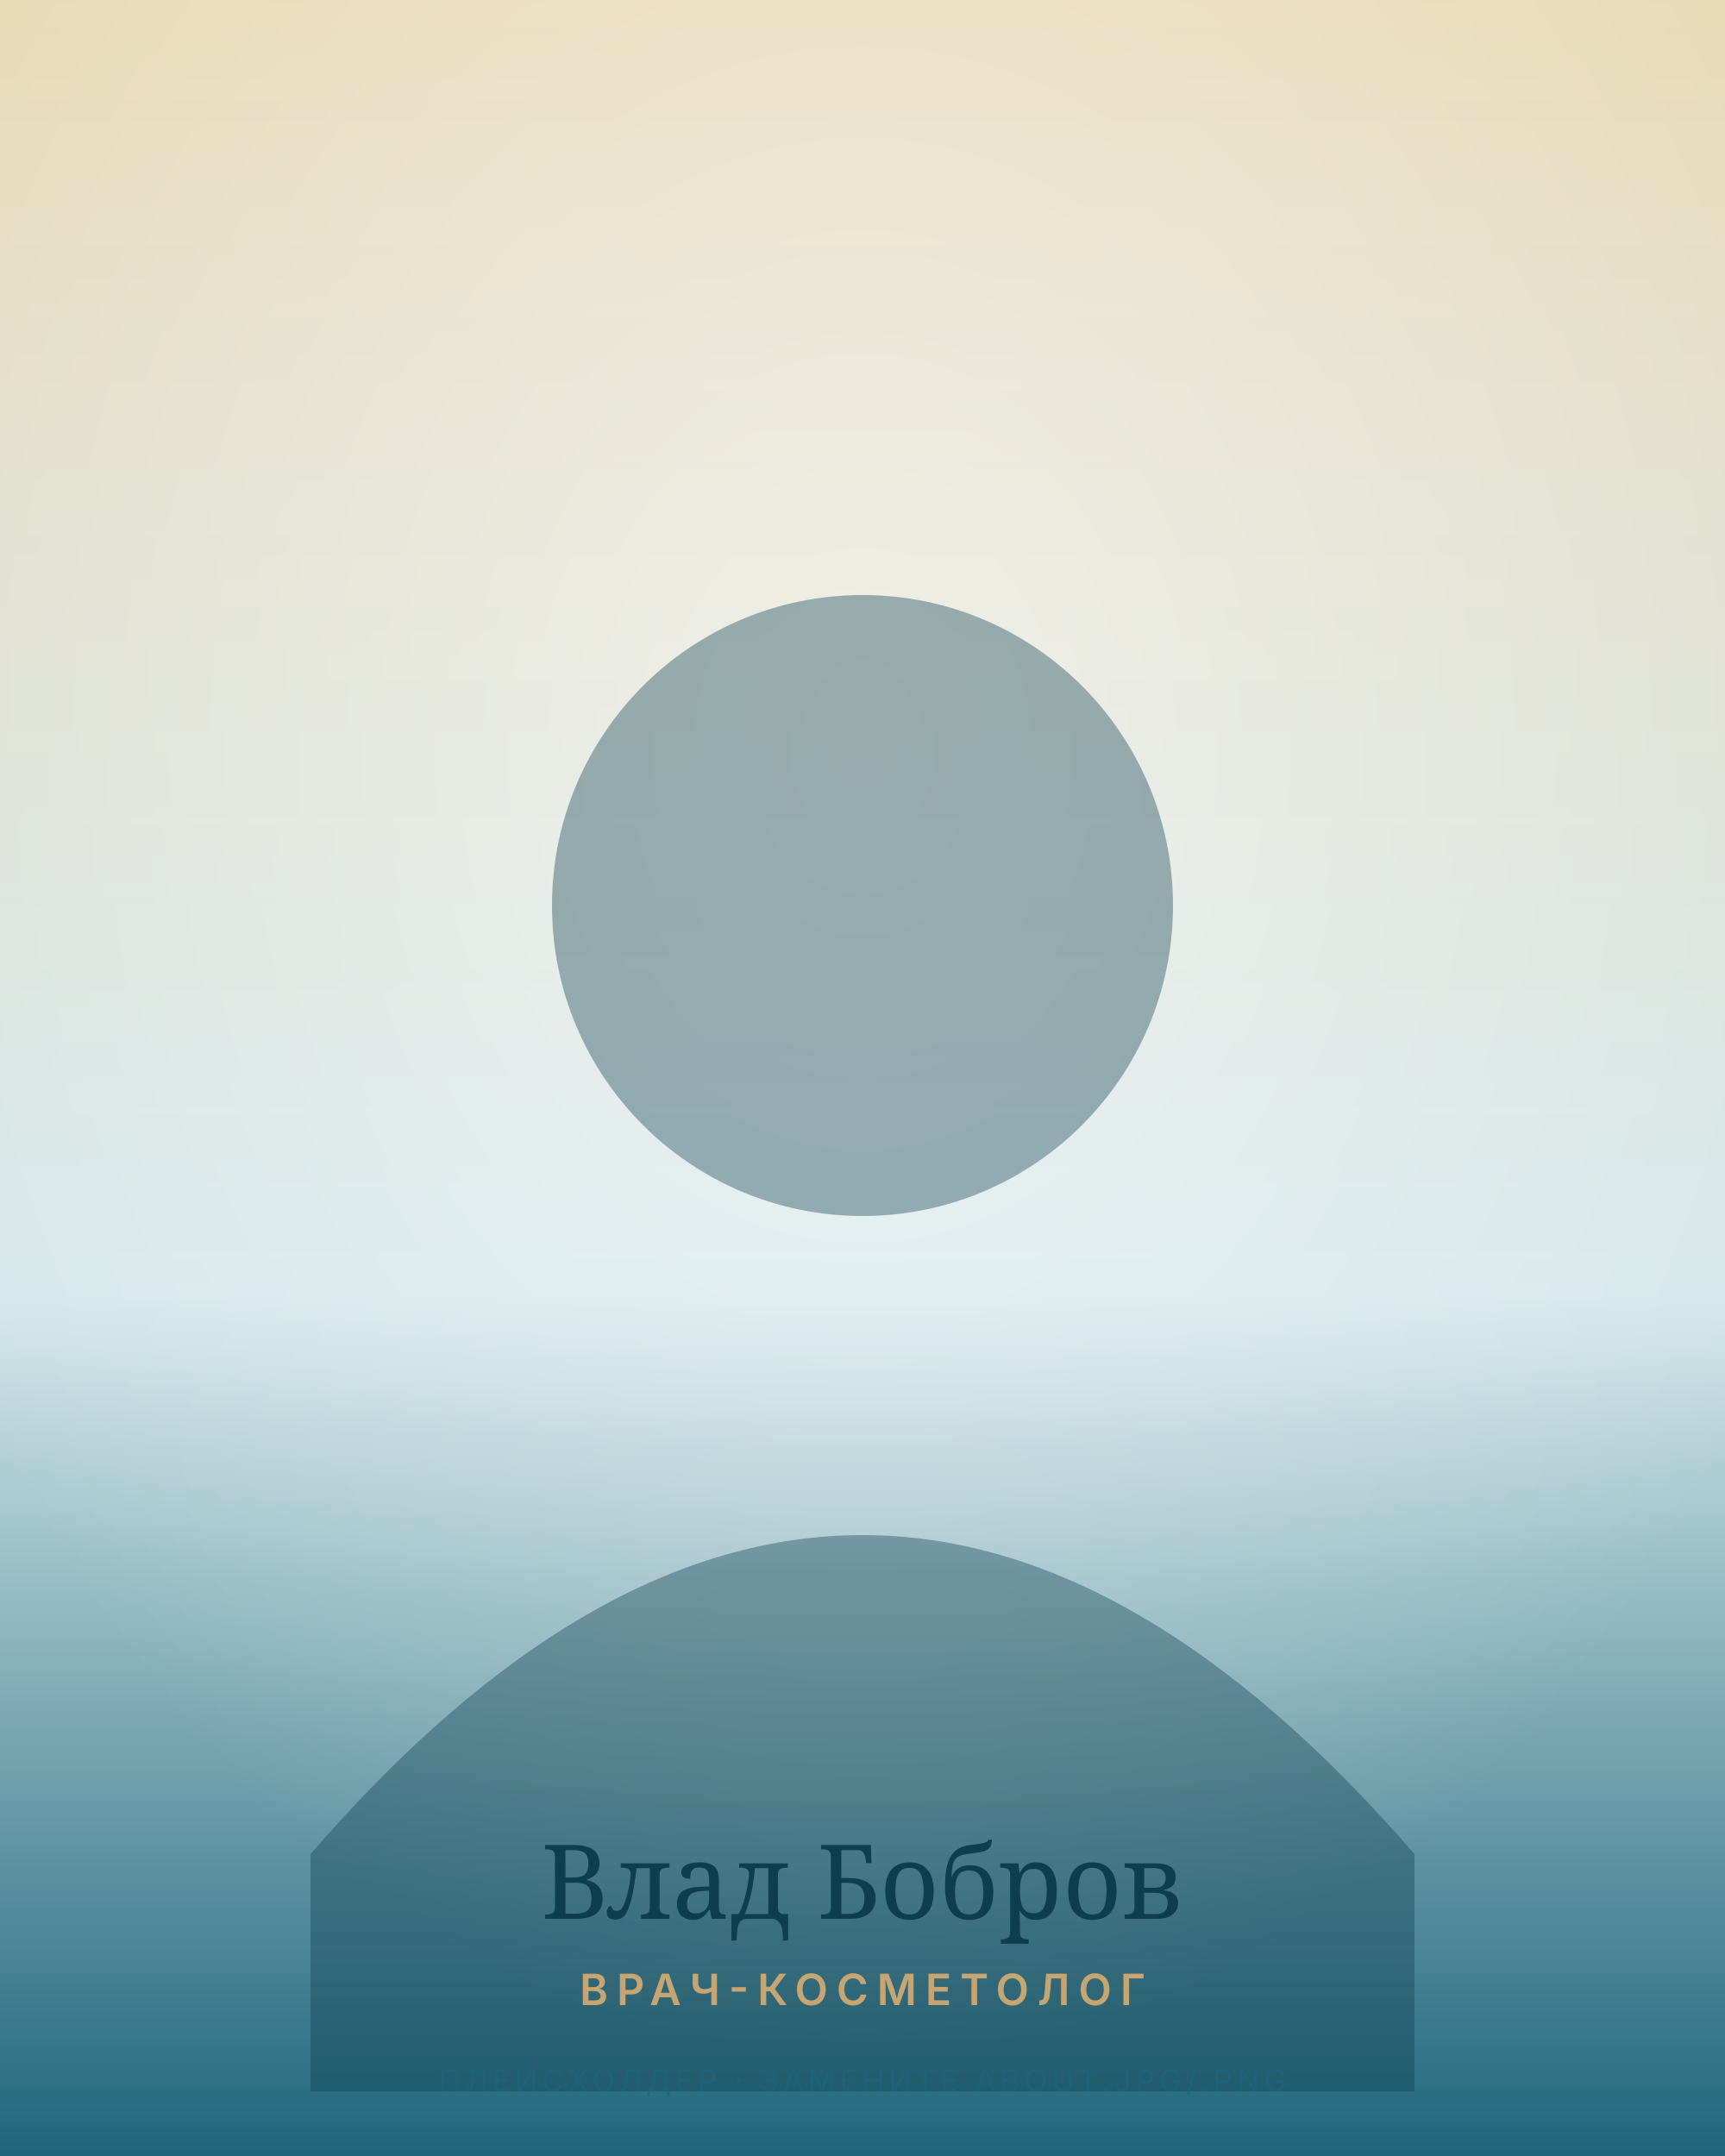
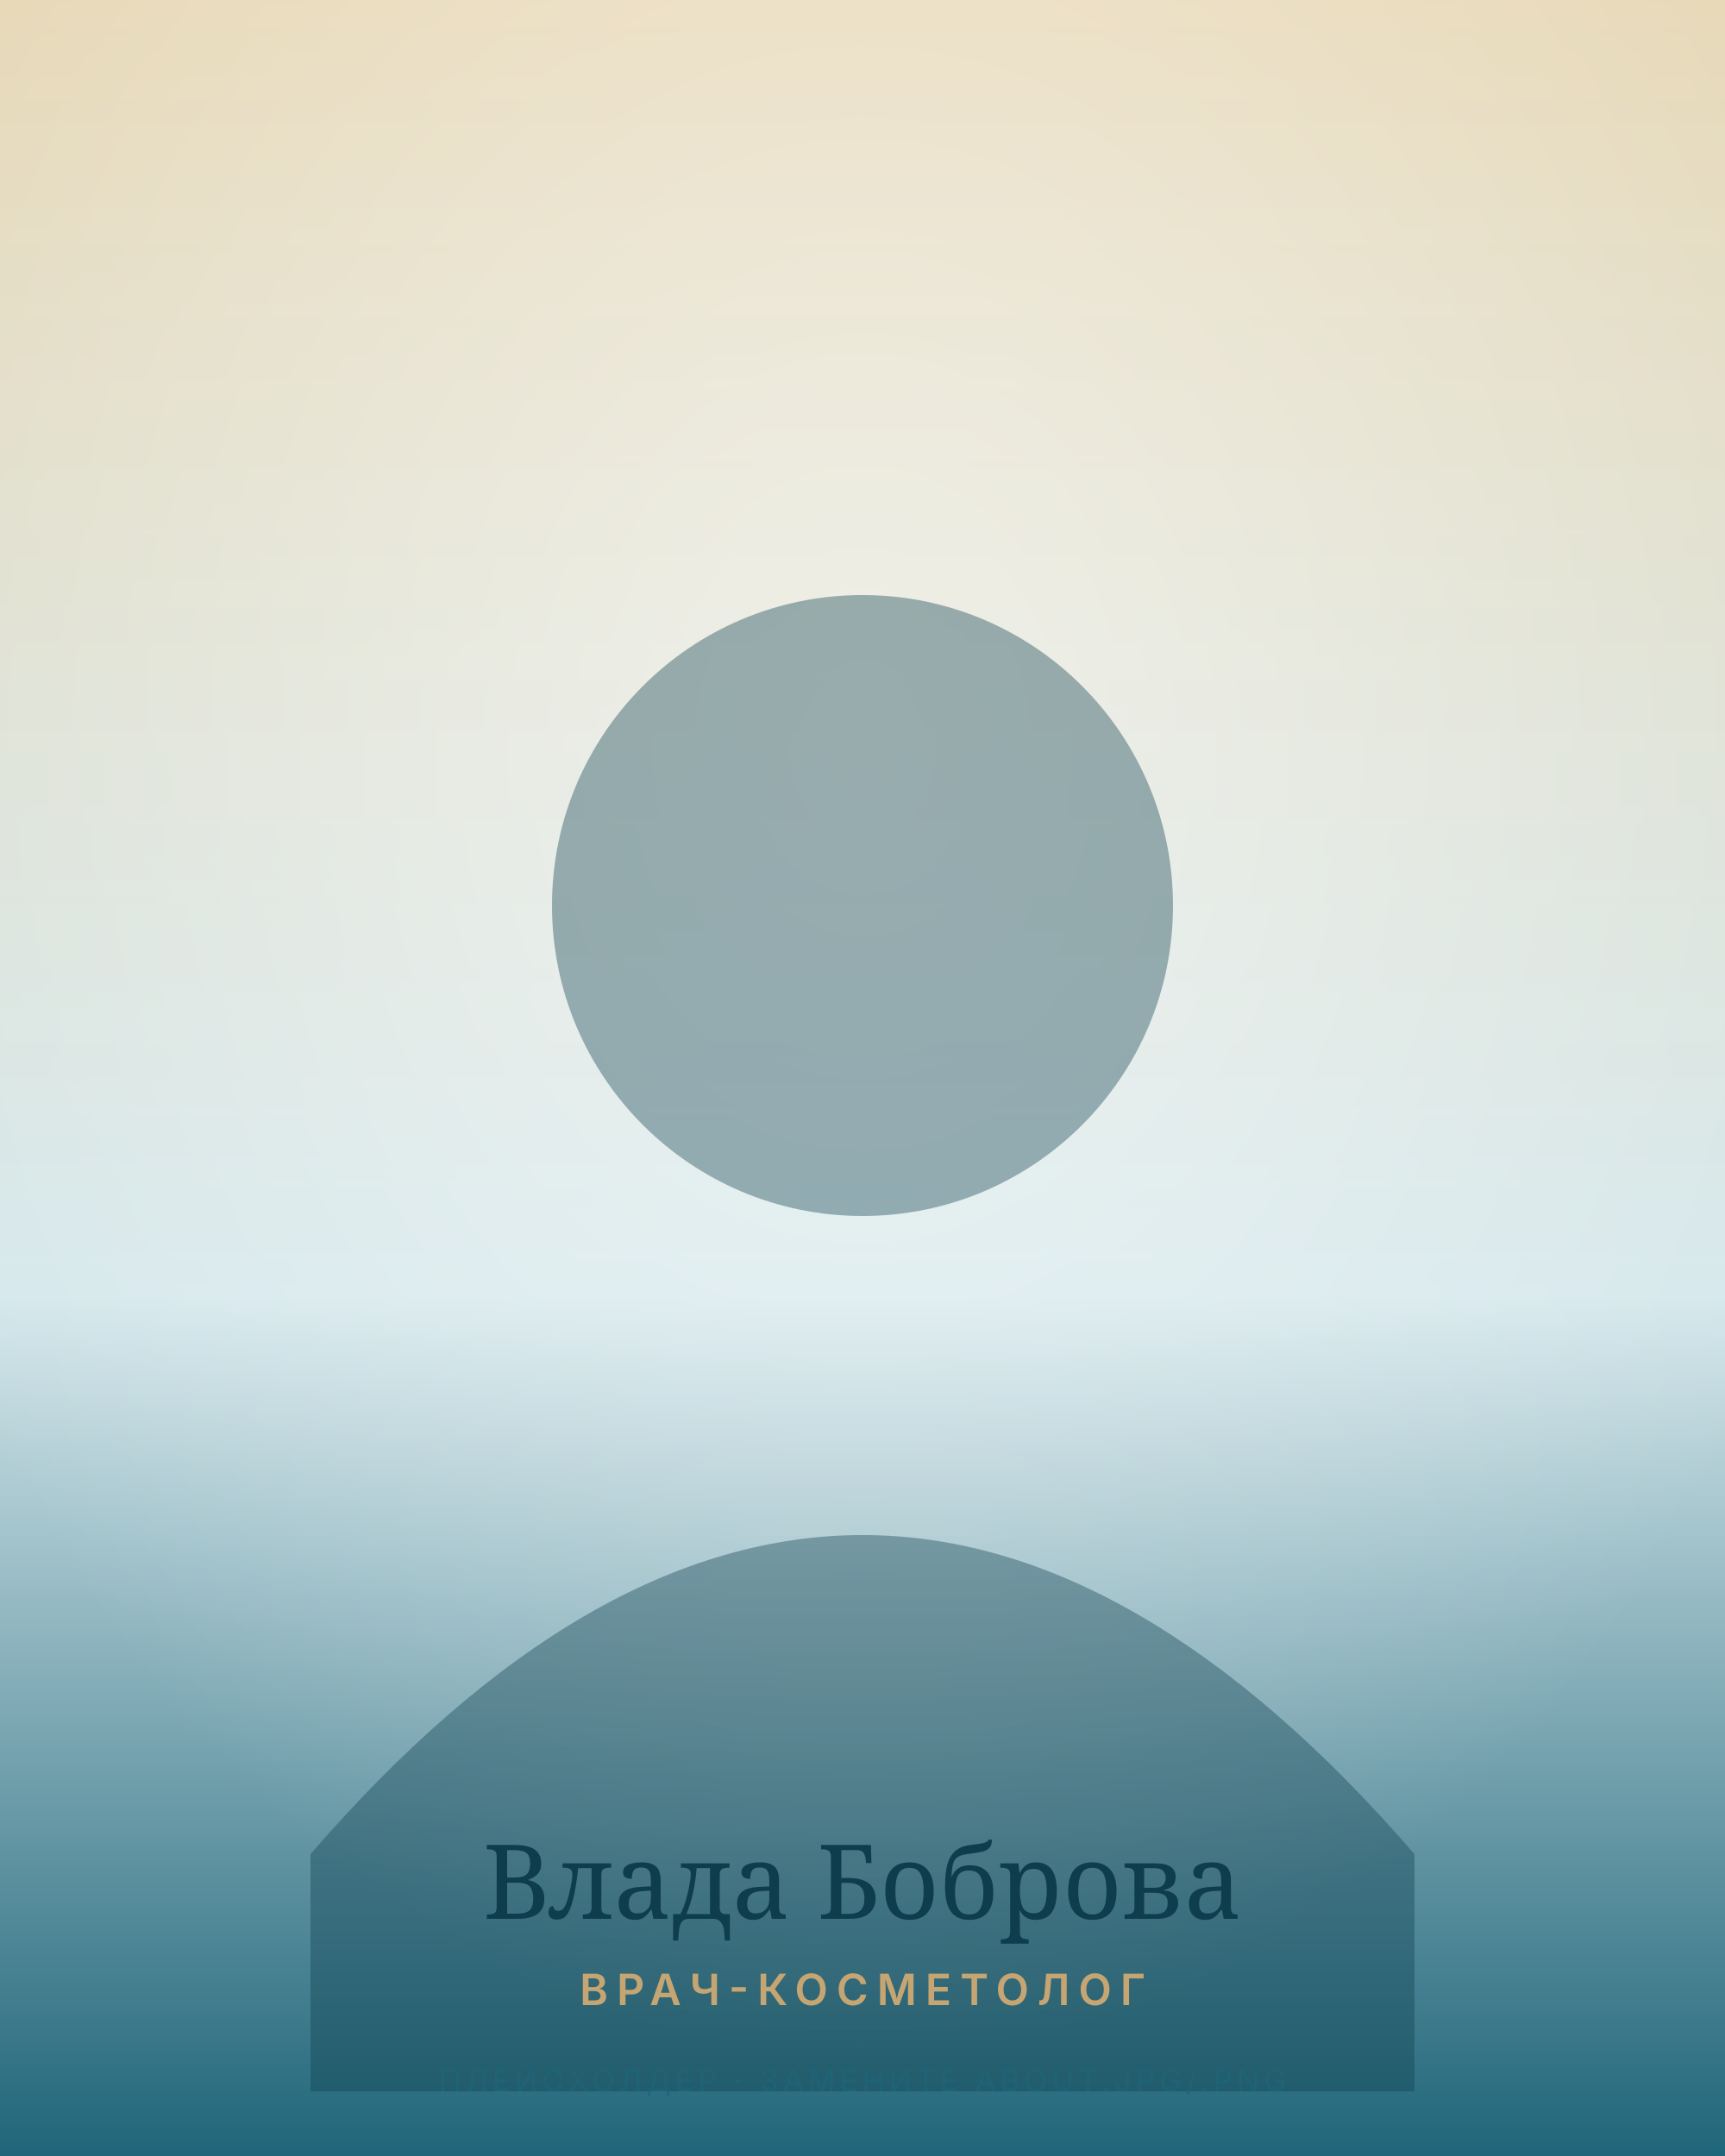
<svg xmlns="http://www.w3.org/2000/svg" viewBox="0 0 800 1000" role="img" aria-label="Фото врача (плейсхолдер)">
  <defs>
    <linearGradient id="bg_about" x1="0" y1="0" x2="0" y2="1">
      <stop offset="0" stop-color="#e8d9b8" />
      <stop offset="0.6" stop-color="#d6e8ec" />
      <stop offset="1" stop-color="#1e6478" />
    </linearGradient>
    <radialGradient id="glow_about" cx=".5" cy=".35" r=".6">
      <stop offset="0" stop-color="#ffffff" stop-opacity=".5" />
      <stop offset="1" stop-color="#ffffff" stop-opacity="0" />
    </radialGradient>
  </defs>
  <rect width="800" height="1000" fill="url(#bg_about)" />
  <rect width="800" height="1000" fill="url(#glow_about)" />
  <g transform="translate(400.0 420.0)" opacity=".55">
    <circle cx="0" cy="0" r="144.0" fill="#0e3d4d" opacity=".7" />
    <path d="M -256.0 440              Q 0 144.0 256.0 440              L 256.0 550.0              L -256.0 550.0 Z" fill="#0e3d4d" opacity=".7" />
  </g>
  <g transform="translate(400.0 890)">
-     <text text-anchor="middle" font-family="'Cormorant Garamond', Georgia, serif" font-size="48" font-weight="500" fill="#0e3d4d">Влад Бобров</text>
+     <text text-anchor="middle" font-family="'Cormorant Garamond', Georgia, serif" font-size="48" font-weight="500" fill="#0e3d4d">Влада Боброва</text>
    <text y="40" text-anchor="middle" font-family="Inter, system-ui, sans-serif" font-size="20" font-weight="600" letter-spacing="4" fill="#c5a572">ВРАЧ-КОСМЕТОЛОГ</text>
    <text y="80" text-anchor="middle" font-family="Inter, system-ui, sans-serif" font-size="14" letter-spacing="2" fill="#1e6478" opacity=".75">
      ПЛЕЙСХОЛДЕР · ЗАМЕНИТЕ ABOUT.JPG/.PNG
    </text>
  </g>
</svg>
